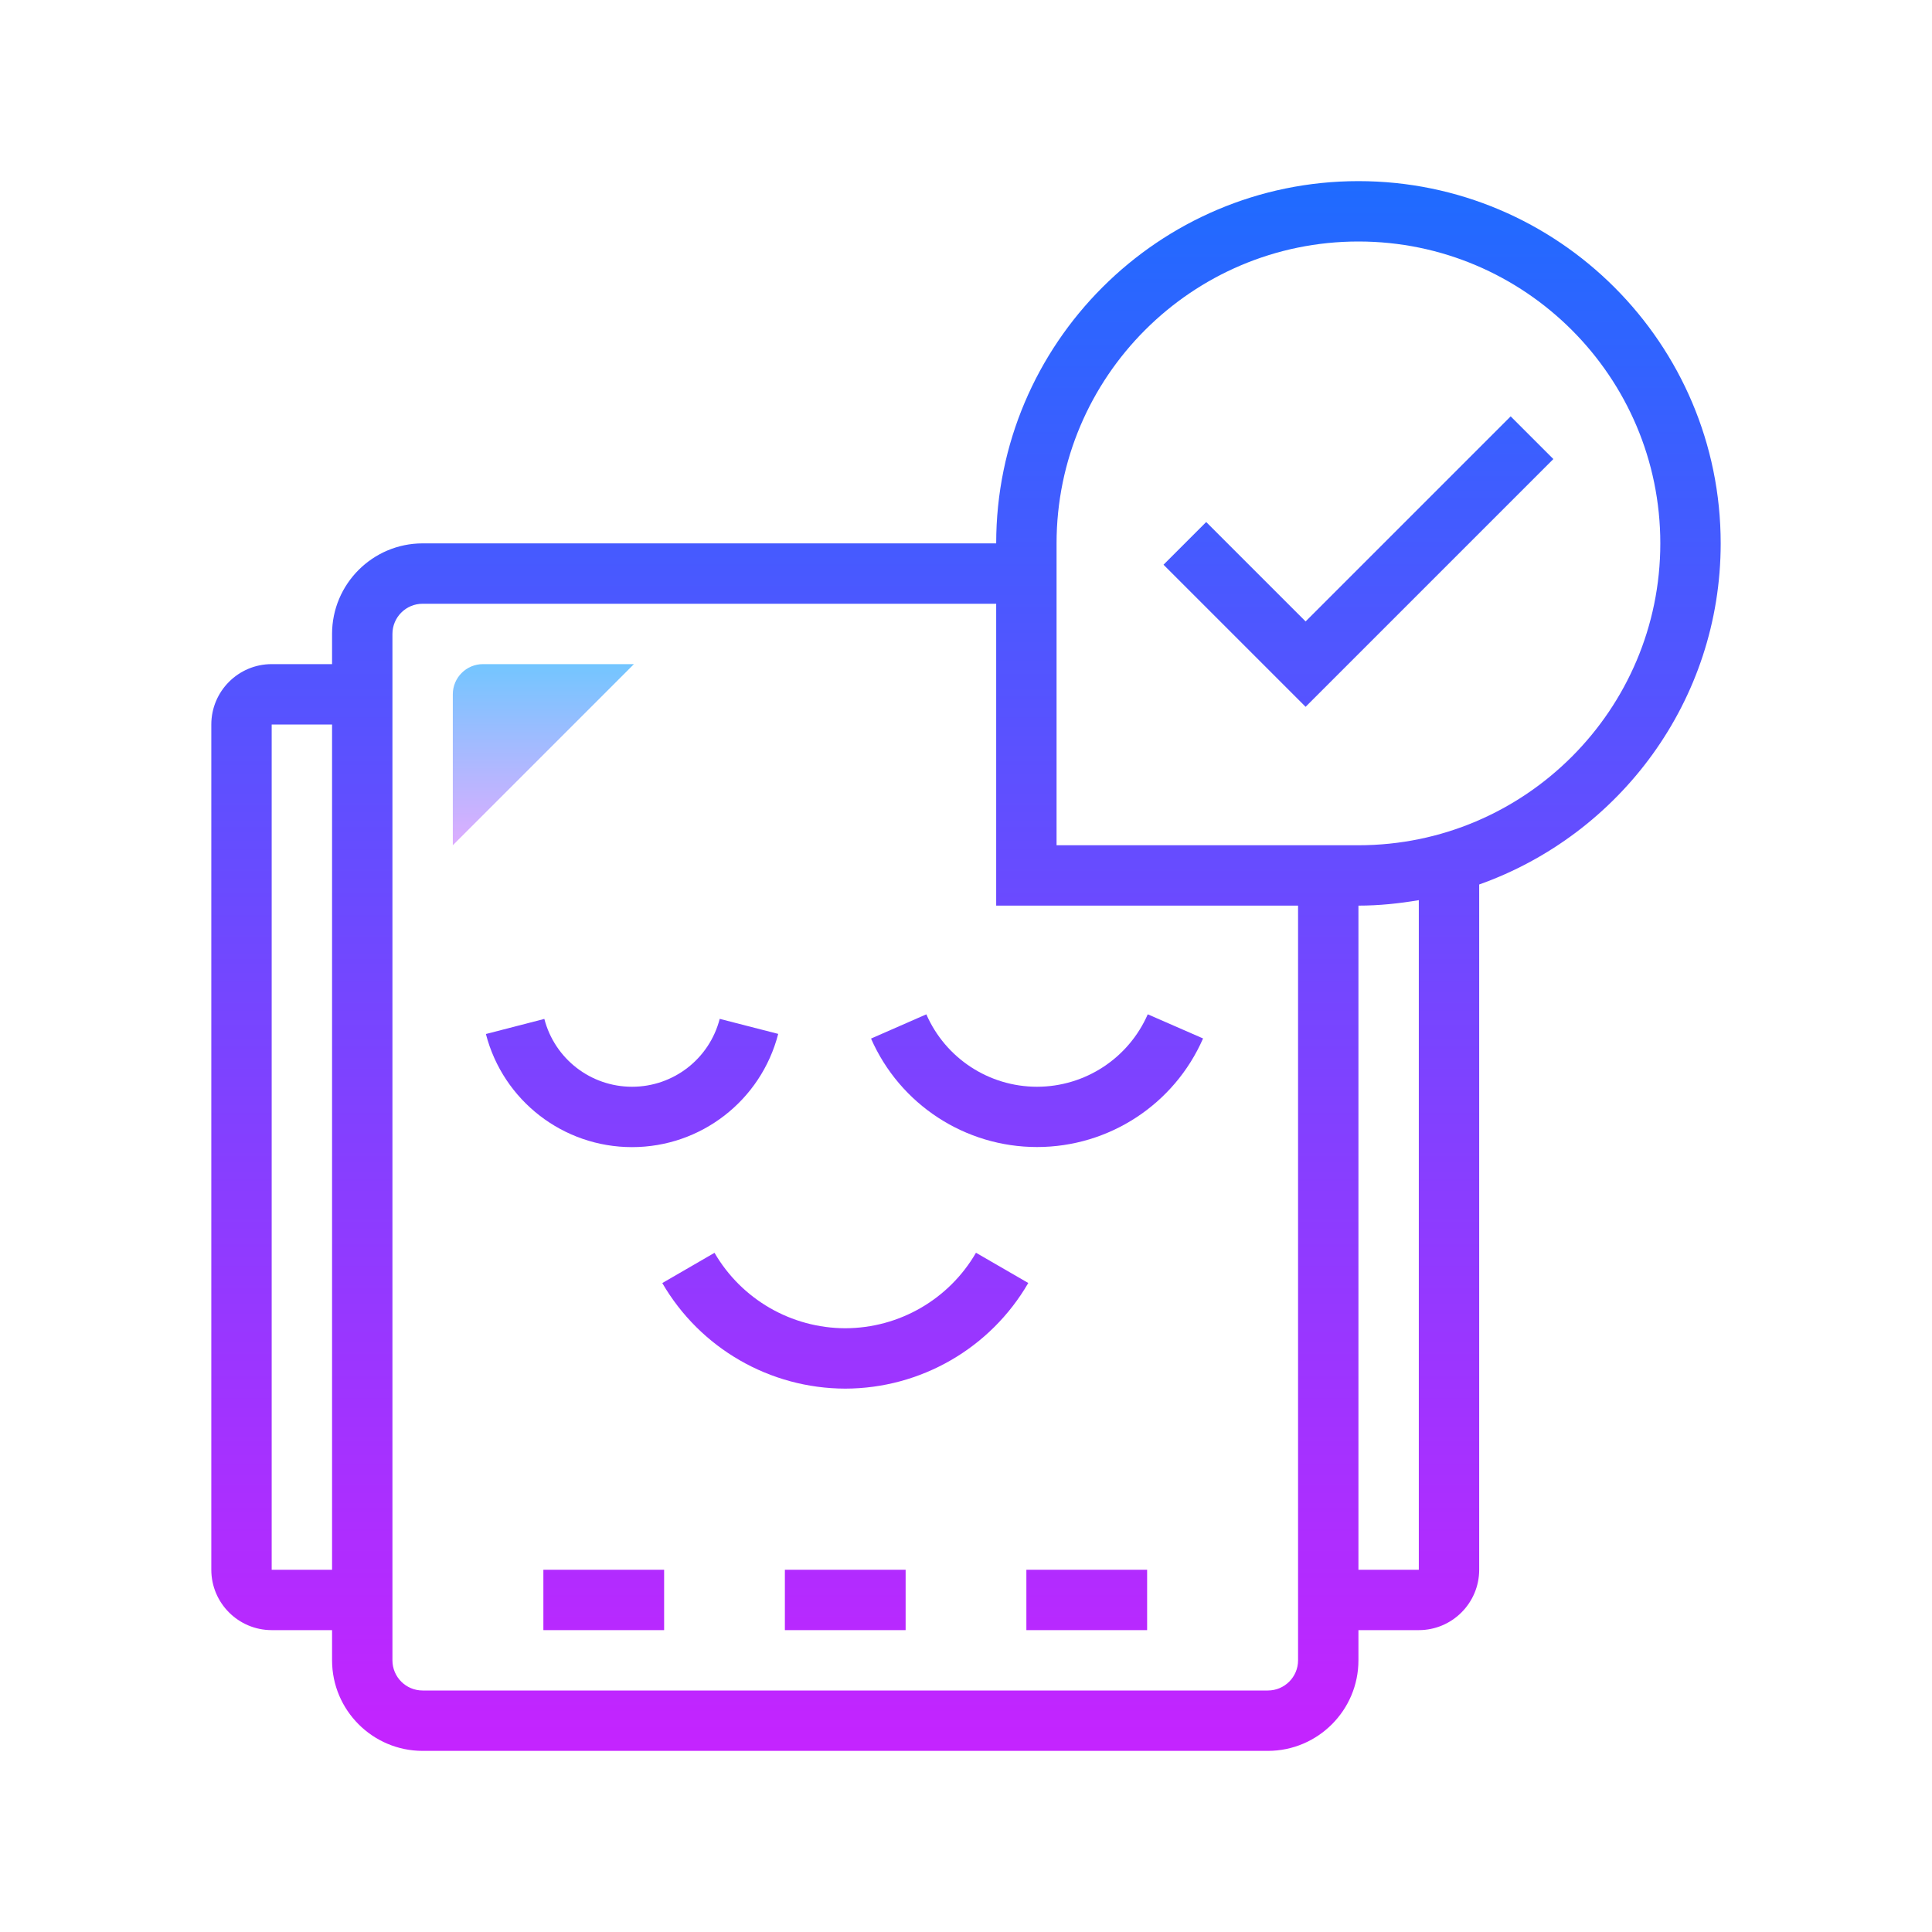
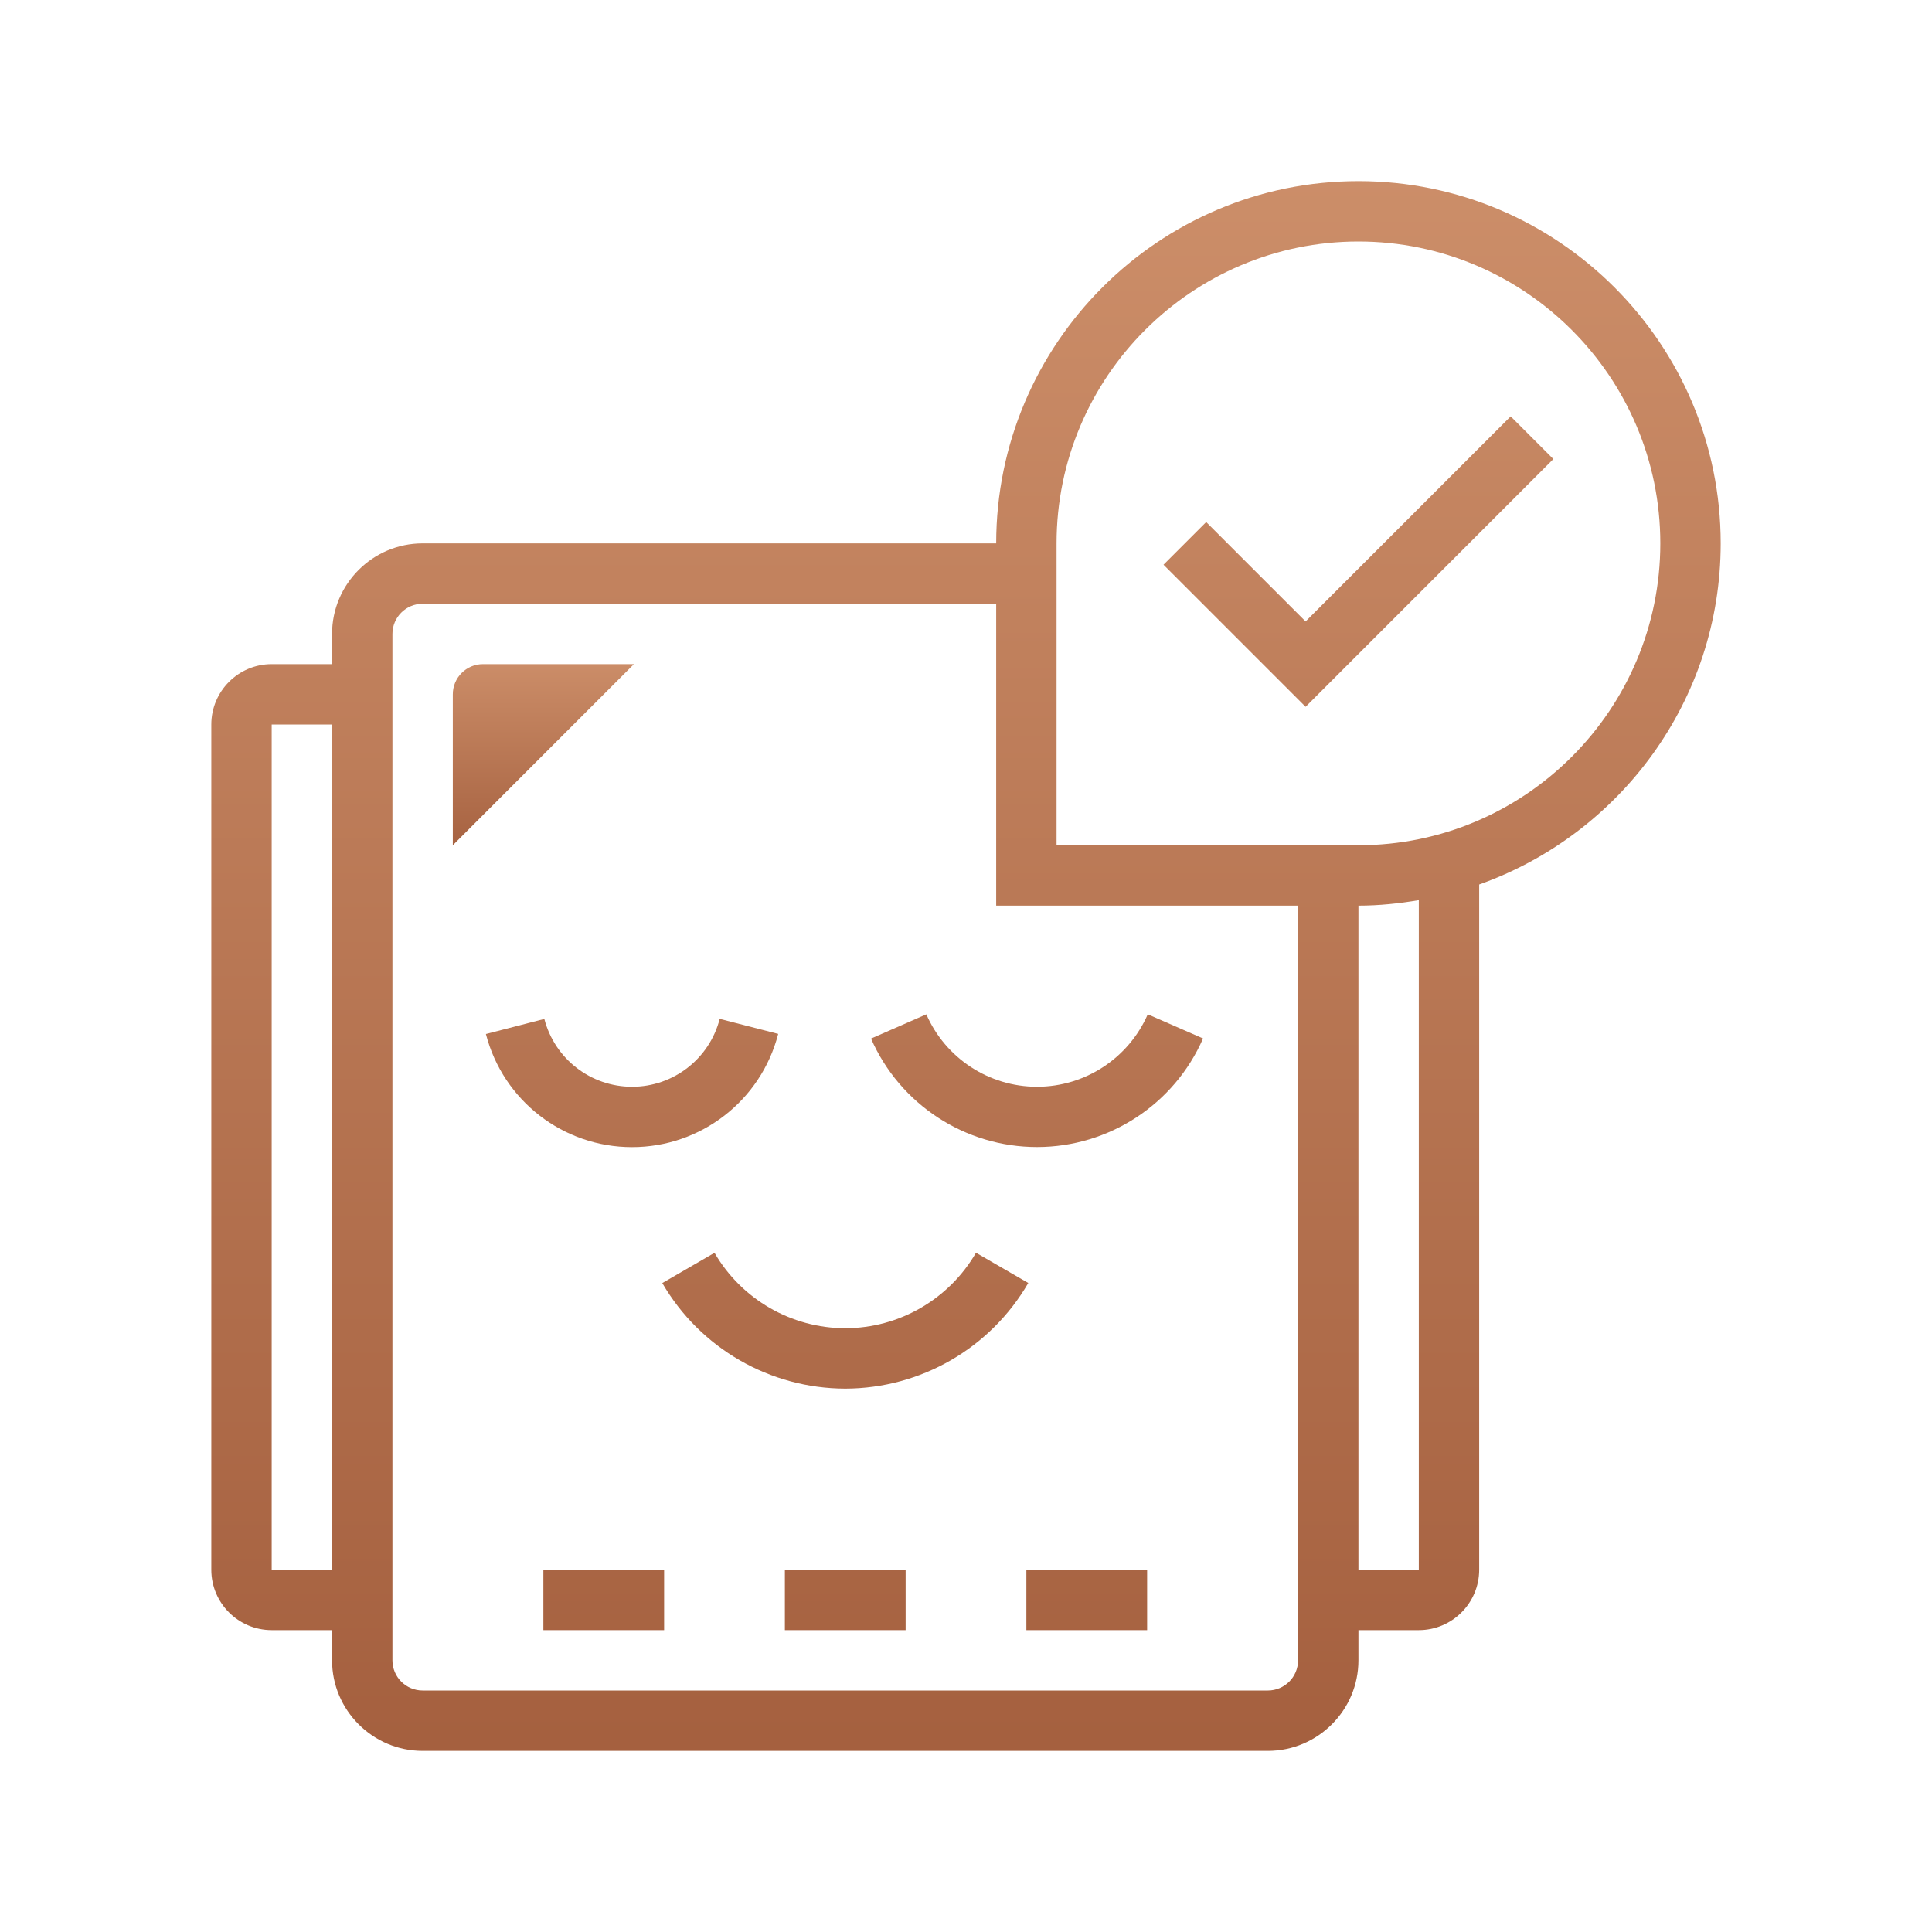
<svg xmlns="http://www.w3.org/2000/svg" xmlns:xlink="http://www.w3.org/1999/xlink" height="96" viewBox="0 0 64 64" width="96">
  <linearGradient id="a" gradientUnits="userSpaceOnUse" spreadMethod="reflect" x1="18" x2="18" y1="21.667" y2="28.508">
-     <stop offset="0" stop-color="#6dc7ff" />
-     <stop offset="1" stop-color="#e6abff" />
+     <stop offset="0" stop-color="#CD8F6A" />
+     <stop offset="1" stop-color="#A45F3E" />
  </linearGradient>
  <linearGradient id="b">
-     <stop offset="0" stop-color="#1a6dff" />
-     <stop offset="1" stop-color="#c822ff" />
+     <stop offset="0" stop-color="#CD8F6A" />
+     <stop offset="1" stop-color="#A45F3E" />
  </linearGradient>
  <linearGradient id="c" gradientUnits="userSpaceOnUse" spreadMethod="reflect" x1="32" x2="32" xlink:href="#b" y1="4.5" y2="59.026" />
  <linearGradient id="d" gradientUnits="userSpaceOnUse" spreadMethod="reflect" x1="45" x2="45" xlink:href="#b" y1="4.5" y2="59.026" />
  <linearGradient id="e" gradientUnits="userSpaceOnUse" spreadMethod="reflect" x1="34.353" x2="34.353" xlink:href="#b" y1="4.5" y2="59.026" />
  <linearGradient id="f" gradientUnits="userSpaceOnUse" spreadMethod="reflect" x1="20.938" x2="20.938" xlink:href="#b" y1="4.5" y2="59.026" />
  <linearGradient id="g" gradientUnits="userSpaceOnUse" spreadMethod="reflect" x1="28.001" x2="28.001" xlink:href="#b" y1="4.5" y2="59.026" />
  <linearGradient id="h" gradientUnits="userSpaceOnUse" spreadMethod="reflect" x1="36" x2="36" xlink:href="#b" y1="4.5" y2="59.026" />
  <linearGradient id="i" gradientUnits="userSpaceOnUse" spreadMethod="reflect" x1="28" x2="28" xlink:href="#b" y1="4.5" y2="59.026" />
  <linearGradient id="j" gradientUnits="userSpaceOnUse" spreadMethod="reflect" x1="20" x2="20" xlink:href="#b" y1="4.5" y2="59.026" />
  <path d="m15 28v-5a1 1 0 0 1 1-1h5z" fill="url(#a)" />
  <path d="m57 18c0-6.617-5.383-12-12-12s-12 5.383-12 12h-19c-1.654 0-3 1.346-3 3v1h-2c-1.103 0-2 .897-2 2v28c0 1.103.897 2 2 2h2v1c0 1.654 1.346 3 3 3h28c1.654 0 3-1.346 3-3v-1h2c1.103 0 2-.897 2-2v-22.7c4.653-1.653 8-6.087 8-11.3zm-48 34v-28h2v28zm33 4h-28a1 1 0 0 1 -1-1v-34a1 1 0 0 1 1-1h19v10h10v25a1 1 0 0 1 -1 1zm5-4h-2v-22c.683 0 1.348-.071 2-.181zm-2-24h-10v-10c0-5.514 4.486-10 10-10s10 4.486 10 10-4.486 10-10 10z" fill="url(#c)" />
  <path d="m43.25 20.586-3.293-3.293-1.414 1.414 4.707 4.707 8.207-8.207-1.414-1.414z" fill="url(#d)" />
  <path d="m34.353 36a4.002 4.002 0 0 1 -3.667-2.399l-1.832.803a6.004 6.004 0 0 0 10.999-.004l-1.832-.8a4.005 4.005 0 0 1 -3.668 2.4z" fill="url(#e)" />
  <path d="m25.779 34.249-1.938-.498a2.995 2.995 0 0 1 -2.904 2.249 3 3 0 0 1 -2.905-2.247l-1.936.5a4.997 4.997 0 0 0 4.841 3.747 4.998 4.998 0 0 0 4.842-3.751z" fill="url(#f)" />
  <path d="m32.331 41.499a5.017 5.017 0 0 1 -4.331 2.501 5.023 5.023 0 0 1 -4.331-2.499l-1.73 1.002a7.025 7.025 0 0 0 6.061 3.497 7.025 7.025 0 0 0 6.063-3.499z" fill="url(#g)" />
  <path d="m34 52h4v2h-4z" fill="url(#h)" />
  <path d="m26 52h4v2h-4z" fill="url(#i)" />
  <path d="m18 52h4v2h-4z" fill="url(#j)" />
</svg>
